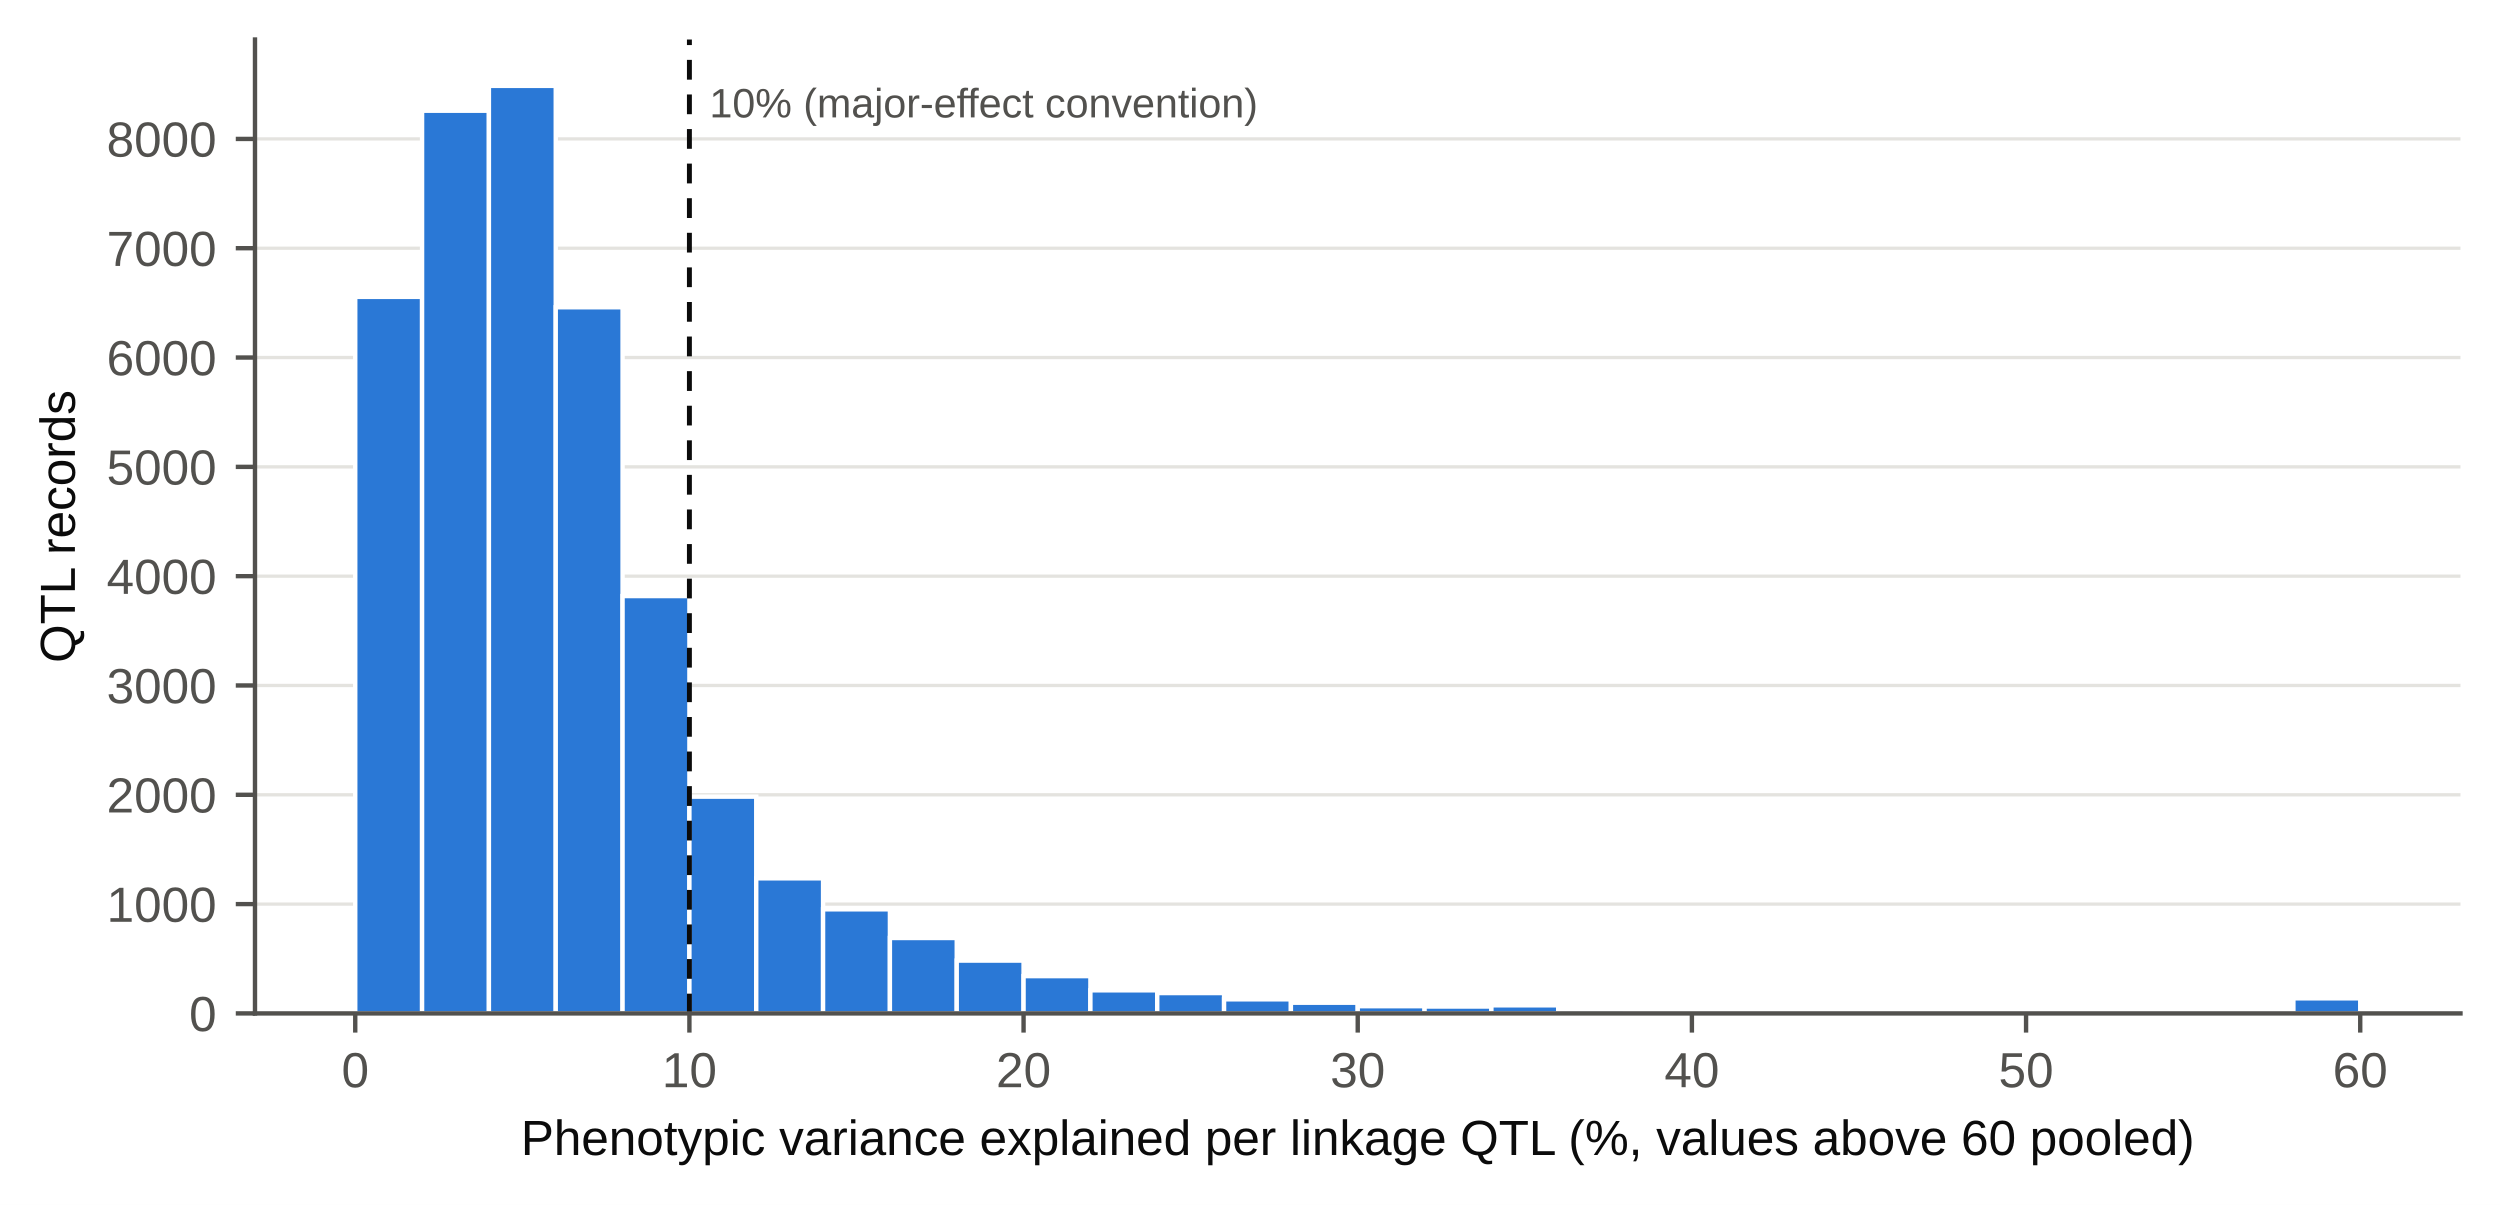
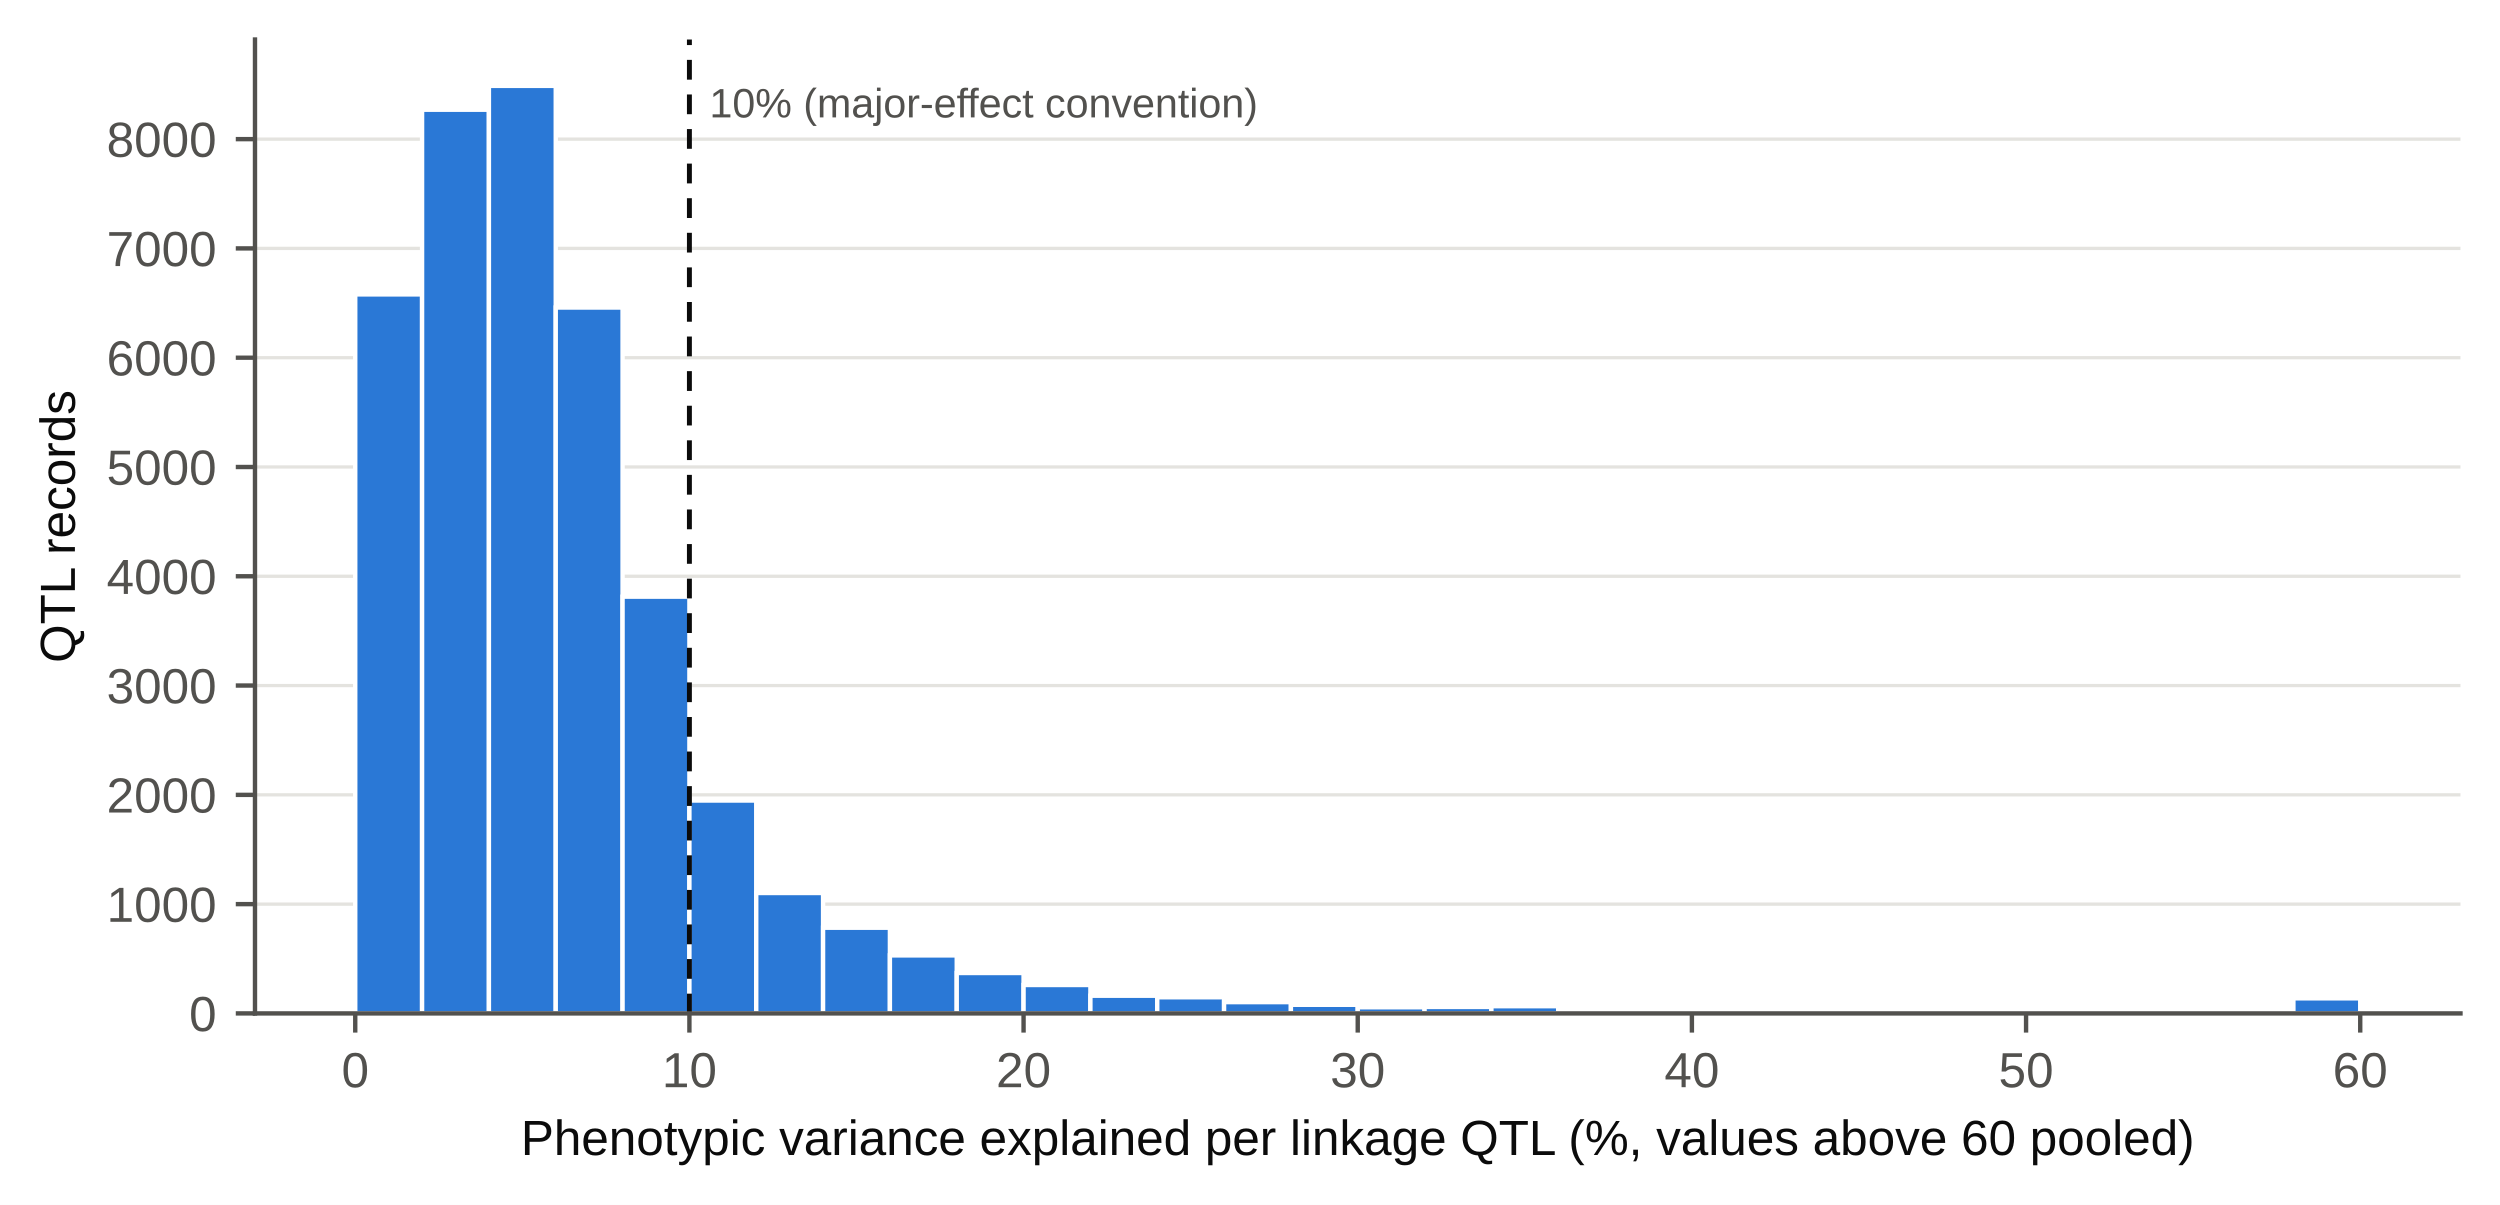
<svg xmlns="http://www.w3.org/2000/svg" xmlns:xlink="http://www.w3.org/1999/xlink" width="455.41pt" height="219.49pt" viewBox="0 0 455.41 219.49" version="1.1">
  <defs>
    <style type="text/css">*{stroke-linejoin: round; stroke-linecap: butt}</style>
  </defs>
  <g id="figure_1">
    <g id="patch_1">
      <path d="M 0 219.49  L 455.41 219.49  L 455.41 0  L 0 0  z " style="fill: #ffffff" />
    </g>
    <g id="axes_1">
      <g id="patch_2">
        <path d="M 46.45 184.608  L 448.21 184.608  L 448.21 7.2  L 46.45 7.2  z " style="fill: #ffffff" />
      </g>
      <g id="matplotlib.axis_1">
        <g id="xtick_1">
          <g id="line2d_1">
            <defs>
-               <path id="meedb9ff9cb" d="M 0 0  L 0 3.5  " style="stroke: #52514e; stroke-width: 0.8" />
+               <path id="m7dc2027b19" d="M 0 0  L 0 3.5  " style="stroke: #52514e; stroke-width: 0.8" />
            </defs>
            <g>
-               <use xlink:href="#meedb9ff9cb" x="64.712" y="184.608" style="fill: #52514e; stroke: #52514e; stroke-width: 0.8" />
+               <use xlink:href="#m7dc2027b19" x="64.712" y="184.608" style="fill: #52514e; stroke: #52514e; stroke-width: 0.8" />
            </g>
          </g>
          <g id="text_1">
            <text style="font-size: 9px; font-family: 'Arial', 'Helvetica', 'DejaVu Sans'; text-anchor: middle; fill: #52514e" x="64.712" y="198.05" transform="rotate(-0 64.71197 198.05)">0</text>
          </g>
        </g>
        <g id="xtick_2">
          <g id="line2d_2">
            <g>
-               <use xlink:href="#meedb9ff9cb" x="125.585" y="184.608" style="fill: #52514e; stroke: #52514e; stroke-width: 0.8" />
+               <use xlink:href="#m7dc2027b19" x="125.585" y="184.608" style="fill: #52514e; stroke: #52514e; stroke-width: 0.8" />
            </g>
          </g>
          <g id="text_2">
            <text style="font-size: 9px; font-family: 'Arial', 'Helvetica', 'DejaVu Sans'; text-anchor: middle; fill: #52514e" x="125.585" y="198.05" transform="rotate(-0 125.5847 198.05)">10</text>
          </g>
        </g>
        <g id="xtick_3">
          <g id="line2d_3">
            <g>
-               <use xlink:href="#meedb9ff9cb" x="186.457" y="184.608" style="fill: #52514e; stroke: #52514e; stroke-width: 0.8" />
+               <use xlink:href="#m7dc2027b19" x="186.457" y="184.608" style="fill: #52514e; stroke: #52514e; stroke-width: 0.8" />
            </g>
          </g>
          <g id="text_3">
            <text style="font-size: 9px; font-family: 'Arial', 'Helvetica', 'DejaVu Sans'; text-anchor: middle; fill: #52514e" x="186.457" y="198.05" transform="rotate(-0 186.4574 198.05)">20</text>
          </g>
        </g>
        <g id="xtick_4">
          <g id="line2d_4">
            <g>
-               <use xlink:href="#meedb9ff9cb" x="247.33" y="184.608" style="fill: #52514e; stroke: #52514e; stroke-width: 0.8" />
+               <use xlink:href="#m7dc2027b19" x="247.33" y="184.608" style="fill: #52514e; stroke: #52514e; stroke-width: 0.8" />
            </g>
          </g>
          <g id="text_4">
            <text style="font-size: 9px; font-family: 'Arial', 'Helvetica', 'DejaVu Sans'; text-anchor: middle; fill: #52514e" x="247.33" y="198.05" transform="rotate(-0 247.3302 198.05)">30</text>
          </g>
        </g>
        <g id="xtick_5">
          <g id="line2d_5">
            <g>
-               <use xlink:href="#meedb9ff9cb" x="308.203" y="184.608" style="fill: #52514e; stroke: #52514e; stroke-width: 0.8" />
+               <use xlink:href="#m7dc2027b19" x="308.203" y="184.608" style="fill: #52514e; stroke: #52514e; stroke-width: 0.8" />
            </g>
          </g>
          <g id="text_5">
            <text style="font-size: 9px; font-family: 'Arial', 'Helvetica', 'DejaVu Sans'; text-anchor: middle; fill: #52514e" x="308.203" y="198.05" transform="rotate(-0 308.2029 198.05)">40</text>
          </g>
        </g>
        <g id="xtick_6">
          <g id="line2d_6">
            <g>
-               <use xlink:href="#meedb9ff9cb" x="369.076" y="184.608" style="fill: #52514e; stroke: #52514e; stroke-width: 0.8" />
+               <use xlink:href="#m7dc2027b19" x="369.076" y="184.608" style="fill: #52514e; stroke: #52514e; stroke-width: 0.8" />
            </g>
          </g>
          <g id="text_6">
            <text style="font-size: 9px; font-family: 'Arial', 'Helvetica', 'DejaVu Sans'; text-anchor: middle; fill: #52514e" x="369.076" y="198.05" transform="rotate(-0 369.0756 198.05)">50</text>
          </g>
        </g>
        <g id="xtick_7">
          <g id="line2d_7">
            <g>
-               <use xlink:href="#meedb9ff9cb" x="429.948" y="184.608" style="fill: #52514e; stroke: #52514e; stroke-width: 0.8" />
+               <use xlink:href="#m7dc2027b19" x="429.948" y="184.608" style="fill: #52514e; stroke: #52514e; stroke-width: 0.8" />
            </g>
          </g>
          <g id="text_7">
            <text style="font-size: 9px; font-family: 'Arial', 'Helvetica', 'DejaVu Sans'; text-anchor: middle; fill: #52514e" x="429.948" y="198.05" transform="rotate(-0 429.9483 198.05)">60</text>
          </g>
        </g>
        <g id="text_8">
          <text style="font-size: 9px; font-family: 'Arial', 'Helvetica', 'DejaVu Sans'; text-anchor: middle; fill: #0b0b0b" x="247.33" y="210.396" transform="rotate(-0 247.3302 210.3961)">Phenotypic variance explained per linkage QTL (%, values above 60 pooled)</text>
        </g>
      </g>
      <g id="matplotlib.axis_2">
        <g id="ytick_1">
          <g id="line2d_8">
-             <path d="M 46.45 184.608  L 448.21 184.608  " clip-path="url(#pf38140ad14)" style="fill: none; stroke: #e4e3df; stroke-width: 0.6; stroke-linecap: square" />
+             <path d="M 46.45 184.608  L 448.21 184.608  " clip-path="url(#p2d15aa0565)" style="fill: none; stroke: #e4e3df; stroke-width: 0.6; stroke-linecap: square" />
          </g>
          <g id="line2d_9">
            <defs>
-               <path id="m673d361c33" d="M 0 0  L -3.5 0  " style="stroke: #52514e; stroke-width: 0.8" />
+               <path id="med4b319da8" d="M 0 0  L -3.5 0  " style="stroke: #52514e; stroke-width: 0.8" />
            </defs>
            <g>
-               <use xlink:href="#m673d361c33" x="46.45" y="184.608" style="fill: #52514e; stroke: #52514e; stroke-width: 0.8" />
+               <use xlink:href="#med4b319da8" x="46.45" y="184.608" style="fill: #52514e; stroke: #52514e; stroke-width: 0.8" />
            </g>
          </g>
          <g id="text_9">
            <text style="font-size: 9px; font-family: 'Arial', 'Helvetica', 'DejaVu Sans'; text-anchor: end; fill: #52514e" x="39.45" y="187.829" transform="rotate(-0 39.45016 187.829)">0</text>
          </g>
        </g>
        <g id="ytick_2">
          <g id="line2d_10">
-             <path d="M 46.45 164.695  L 448.21 164.695  " clip-path="url(#pf38140ad14)" style="fill: none; stroke: #e4e3df; stroke-width: 0.6; stroke-linecap: square" />
+             <path d="M 46.45 164.7  L 448.21 164.7  " clip-path="url(#p2d15aa0565)" style="fill: none; stroke: #e4e3df; stroke-width: 0.6; stroke-linecap: square" />
          </g>
          <g id="line2d_11">
            <g>
-               <use xlink:href="#m673d361c33" x="46.45" y="164.695" style="fill: #52514e; stroke: #52514e; stroke-width: 0.8" />
+               <use xlink:href="#med4b319da8" x="46.45" y="164.7" style="fill: #52514e; stroke: #52514e; stroke-width: 0.8" />
            </g>
          </g>
          <g id="text_10">
-             <text style="font-size: 9px; font-family: 'Arial', 'Helvetica', 'DejaVu Sans'; text-anchor: end; fill: #52514e" x="39.45" y="167.916" transform="rotate(-0 39.45016 167.9162)">1000</text>
+             <text style="font-size: 9px; font-family: 'Arial', 'Helvetica', 'DejaVu Sans'; text-anchor: end; fill: #52514e" x="39.45" y="167.921" transform="rotate(-0 39.45016 167.9209)">1000</text>
          </g>
        </g>
        <g id="ytick_3">
          <g id="line2d_12">
-             <path d="M 46.45 144.782  L 448.21 144.782  " clip-path="url(#pf38140ad14)" style="fill: none; stroke: #e4e3df; stroke-width: 0.6; stroke-linecap: square" />
+             <path d="M 46.45 144.792  L 448.21 144.792  " clip-path="url(#p2d15aa0565)" style="fill: none; stroke: #e4e3df; stroke-width: 0.6; stroke-linecap: square" />
          </g>
          <g id="line2d_13">
            <g>
-               <use xlink:href="#m673d361c33" x="46.45" y="144.782" style="fill: #52514e; stroke: #52514e; stroke-width: 0.8" />
+               <use xlink:href="#med4b319da8" x="46.45" y="144.792" style="fill: #52514e; stroke: #52514e; stroke-width: 0.8" />
            </g>
          </g>
          <g id="text_11">
-             <text style="font-size: 9px; font-family: 'Arial', 'Helvetica', 'DejaVu Sans'; text-anchor: end; fill: #52514e" x="39.45" y="148.003" transform="rotate(-0 39.45016 148.0034)">2000</text>
+             <text style="font-size: 9px; font-family: 'Arial', 'Helvetica', 'DejaVu Sans'; text-anchor: end; fill: #52514e" x="39.45" y="148.013" transform="rotate(-0 39.45016 148.0128)">2000</text>
          </g>
        </g>
        <g id="ytick_4">
          <g id="line2d_14">
-             <path d="M 46.45 124.87  L 448.21 124.87  " clip-path="url(#pf38140ad14)" style="fill: none; stroke: #e4e3df; stroke-width: 0.6; stroke-linecap: square" />
+             <path d="M 46.45 124.884  L 448.21 124.884  " clip-path="url(#p2d15aa0565)" style="fill: none; stroke: #e4e3df; stroke-width: 0.6; stroke-linecap: square" />
          </g>
          <g id="line2d_15">
            <g>
-               <use xlink:href="#m673d361c33" x="46.45" y="124.87" style="fill: #52514e; stroke: #52514e; stroke-width: 0.8" />
+               <use xlink:href="#med4b319da8" x="46.45" y="124.884" style="fill: #52514e; stroke: #52514e; stroke-width: 0.8" />
            </g>
          </g>
          <g id="text_12">
-             <text style="font-size: 9px; font-family: 'Arial', 'Helvetica', 'DejaVu Sans'; text-anchor: end; fill: #52514e" x="39.45" y="128.091" transform="rotate(-0 39.45016 128.0907)">3000</text>
+             <text style="font-size: 9px; font-family: 'Arial', 'Helvetica', 'DejaVu Sans'; text-anchor: end; fill: #52514e" x="39.45" y="128.105" transform="rotate(-0 39.45016 128.1047)">3000</text>
          </g>
        </g>
        <g id="ytick_5">
          <g id="line2d_16">
-             <path d="M 46.45 104.957  L 448.21 104.957  " clip-path="url(#pf38140ad14)" style="fill: none; stroke: #e4e3df; stroke-width: 0.6; stroke-linecap: square" />
+             <path d="M 46.45 104.976  L 448.21 104.976  " clip-path="url(#p2d15aa0565)" style="fill: none; stroke: #e4e3df; stroke-width: 0.6; stroke-linecap: square" />
          </g>
          <g id="line2d_17">
            <g>
-               <use xlink:href="#m673d361c33" x="46.45" y="104.957" style="fill: #52514e; stroke: #52514e; stroke-width: 0.8" />
+               <use xlink:href="#med4b319da8" x="46.45" y="104.976" style="fill: #52514e; stroke: #52514e; stroke-width: 0.8" />
            </g>
          </g>
          <g id="text_13">
-             <text style="font-size: 9px; font-family: 'Arial', 'Helvetica', 'DejaVu Sans'; text-anchor: end; fill: #52514e" x="39.45" y="108.178" transform="rotate(-0 39.45016 108.1779)">4000</text>
+             <text style="font-size: 9px; font-family: 'Arial', 'Helvetica', 'DejaVu Sans'; text-anchor: end; fill: #52514e" x="39.45" y="108.197" transform="rotate(-0 39.45016 108.1966)">4000</text>
          </g>
        </g>
        <g id="ytick_6">
          <g id="line2d_18">
-             <path d="M 46.45 85.044  L 448.21 85.044  " clip-path="url(#pf38140ad14)" style="fill: none; stroke: #e4e3df; stroke-width: 0.6; stroke-linecap: square" />
+             <path d="M 46.45 85.068  L 448.21 85.068  " clip-path="url(#p2d15aa0565)" style="fill: none; stroke: #e4e3df; stroke-width: 0.6; stroke-linecap: square" />
          </g>
          <g id="line2d_19">
            <g>
-               <use xlink:href="#m673d361c33" x="46.45" y="85.044" style="fill: #52514e; stroke: #52514e; stroke-width: 0.8" />
+               <use xlink:href="#med4b319da8" x="46.45" y="85.068" style="fill: #52514e; stroke: #52514e; stroke-width: 0.8" />
            </g>
          </g>
          <g id="text_14">
-             <text style="font-size: 9px; font-family: 'Arial', 'Helvetica', 'DejaVu Sans'; text-anchor: end; fill: #52514e" x="39.45" y="88.265" transform="rotate(-0 39.45016 88.26508)">5000</text>
+             <text style="font-size: 9px; font-family: 'Arial', 'Helvetica', 'DejaVu Sans'; text-anchor: end; fill: #52514e" x="39.45" y="88.289" transform="rotate(-0 39.45016 88.28854)">5000</text>
          </g>
        </g>
        <g id="ytick_7">
          <g id="line2d_20">
-             <path d="M 46.45 65.131  L 448.21 65.131  " clip-path="url(#pf38140ad14)" style="fill: none; stroke: #e4e3df; stroke-width: 0.6; stroke-linecap: square" />
+             <path d="M 46.45 65.159  L 448.21 65.159  " clip-path="url(#p2d15aa0565)" style="fill: none; stroke: #e4e3df; stroke-width: 0.6; stroke-linecap: square" />
          </g>
          <g id="line2d_21">
            <g>
-               <use xlink:href="#m673d361c33" x="46.45" y="65.131" style="fill: #52514e; stroke: #52514e; stroke-width: 0.8" />
+               <use xlink:href="#med4b319da8" x="46.45" y="65.159" style="fill: #52514e; stroke: #52514e; stroke-width: 0.8" />
            </g>
          </g>
          <g id="text_15">
-             <text style="font-size: 9px; font-family: 'Arial', 'Helvetica', 'DejaVu Sans'; text-anchor: end; fill: #52514e" x="39.45" y="68.352" transform="rotate(-0 39.45016 68.35229)">6000</text>
+             <text style="font-size: 9px; font-family: 'Arial', 'Helvetica', 'DejaVu Sans'; text-anchor: end; fill: #52514e" x="39.45" y="68.38" transform="rotate(-0 39.45016 68.38045)">6000</text>
          </g>
        </g>
        <g id="ytick_8">
          <g id="line2d_22">
-             <path d="M 46.45 45.218  L 448.21 45.218  " clip-path="url(#pf38140ad14)" style="fill: none; stroke: #e4e3df; stroke-width: 0.6; stroke-linecap: square" />
+             <path d="M 46.45 45.251  L 448.21 45.251  " clip-path="url(#p2d15aa0565)" style="fill: none; stroke: #e4e3df; stroke-width: 0.6; stroke-linecap: square" />
          </g>
          <g id="line2d_23">
            <g>
-               <use xlink:href="#m673d361c33" x="46.45" y="45.218" style="fill: #52514e; stroke: #52514e; stroke-width: 0.8" />
+               <use xlink:href="#med4b319da8" x="46.45" y="45.251" style="fill: #52514e; stroke: #52514e; stroke-width: 0.8" />
            </g>
          </g>
          <g id="text_16">
-             <text style="font-size: 9px; font-family: 'Arial', 'Helvetica', 'DejaVu Sans'; text-anchor: end; fill: #52514e" x="39.45" y="48.44" transform="rotate(-0 39.45016 48.4395)">7000</text>
+             <text style="font-size: 9px; font-family: 'Arial', 'Helvetica', 'DejaVu Sans'; text-anchor: end; fill: #52514e" x="39.45" y="48.472" transform="rotate(-0 39.45016 48.47235)">7000</text>
          </g>
        </g>
        <g id="ytick_9">
          <g id="line2d_24">
-             <path d="M 46.45 25.306  L 448.21 25.306  " clip-path="url(#pf38140ad14)" style="fill: none; stroke: #e4e3df; stroke-width: 0.6; stroke-linecap: square" />
+             <path d="M 46.45 25.343  L 448.21 25.343  " clip-path="url(#p2d15aa0565)" style="fill: none; stroke: #e4e3df; stroke-width: 0.6; stroke-linecap: square" />
          </g>
          <g id="line2d_25">
            <g>
-               <use xlink:href="#m673d361c33" x="46.45" y="25.306" style="fill: #52514e; stroke: #52514e; stroke-width: 0.8" />
+               <use xlink:href="#med4b319da8" x="46.45" y="25.343" style="fill: #52514e; stroke: #52514e; stroke-width: 0.8" />
            </g>
          </g>
          <g id="text_17">
-             <text style="font-size: 9px; font-family: 'Arial', 'Helvetica', 'DejaVu Sans'; text-anchor: end; fill: #52514e" x="39.45" y="28.527" transform="rotate(-0 39.45016 28.52672)">8000</text>
+             <text style="font-size: 9px; font-family: 'Arial', 'Helvetica', 'DejaVu Sans'; text-anchor: end; fill: #52514e" x="39.45" y="28.564" transform="rotate(-0 39.45016 28.56426)">8000</text>
          </g>
        </g>
        <g id="text_18">
          <text style="font-size: 9px; font-family: 'Arial', 'Helvetica', 'DejaVu Sans'; text-anchor: middle; fill: #0b0b0b" x="13.642" y="95.904" transform="rotate(-90 13.64203 95.904)">QTL records</text>
        </g>
      </g>
      <g id="patch_3">
-         <path d="M 64.712 184.608  L 76.887 184.608  L 76.887 54.08  L 64.712 54.08  z " clip-path="url(#pf38140ad14)" style="fill: #2a78d6; stroke: #ffffff; stroke-width: 0.8; stroke-linejoin: miter" />
+         <path d="M 64.712 184.608  L 76.887 184.608  L 76.887 53.633  L 64.712 53.633  z " clip-path="url(#p2d15aa0565)" style="fill: #2a78d6; stroke: #ffffff; stroke-width: 0.8; stroke-linejoin: miter" />
      </g>
      <g id="patch_4">
-         <path d="M 76.887 184.608  L 89.061 184.608  L 89.061 20.168  L 76.887 20.168  z " clip-path="url(#pf38140ad14)" style="fill: #2a78d6; stroke: #ffffff; stroke-width: 0.8; stroke-linejoin: miter" />
+         <path d="M 76.887 184.608  L 89.061 184.608  L 89.061 19.988  L 76.887 19.988  z " clip-path="url(#p2d15aa0565)" style="fill: #2a78d6; stroke: #ffffff; stroke-width: 0.8; stroke-linejoin: miter" />
      </g>
      <g id="patch_5">
-         <path d="M 89.061 184.608  L 101.236 184.608  L 101.236 15.648  L 89.061 15.648  z " clip-path="url(#pf38140ad14)" style="fill: #2a78d6; stroke: #ffffff; stroke-width: 0.8; stroke-linejoin: miter" />
+         <path d="M 89.061 184.608  L 101.236 184.608  L 101.236 15.648  L 89.061 15.648  z " clip-path="url(#p2d15aa0565)" style="fill: #2a78d6; stroke: #ffffff; stroke-width: 0.8; stroke-linejoin: miter" />
      </g>
      <g id="patch_6">
-         <path d="M 101.236 184.608  L 113.41 184.608  L 113.41 55.971  L 101.236 55.971  z " clip-path="url(#pf38140ad14)" style="fill: #2a78d6; stroke: #ffffff; stroke-width: 0.8; stroke-linejoin: miter" />
+         <path d="M 101.236 184.608  L 113.41 184.608  L 113.41 56.022  L 101.236 56.022  z " clip-path="url(#p2d15aa0565)" style="fill: #2a78d6; stroke: #ffffff; stroke-width: 0.8; stroke-linejoin: miter" />
      </g>
      <g id="patch_7">
-         <path d="M 113.41 184.608  L 125.585 184.608  L 125.585 108.581  L 113.41 108.581  z " clip-path="url(#pf38140ad14)" style="fill: #2a78d6; stroke: #ffffff; stroke-width: 0.8; stroke-linejoin: miter" />
+         <path d="M 113.41 184.608  L 125.585 184.608  L 125.585 108.698  L 113.41 108.698  z " clip-path="url(#p2d15aa0565)" style="fill: #2a78d6; stroke: #ffffff; stroke-width: 0.8; stroke-linejoin: miter" />
      </g>
      <g id="patch_8">
-         <path d="M 125.585 184.608  L 137.759 184.608  L 137.759 145.121  L 125.585 145.121  z " clip-path="url(#pf38140ad14)" style="fill: #2a78d6; stroke: #ffffff; stroke-width: 0.8; stroke-linejoin: miter" />
+         <path d="M 125.585 184.608  L 137.759 184.608  L 137.759 145.827  L 125.585 145.827  z " clip-path="url(#p2d15aa0565)" style="fill: #2a78d6; stroke: #ffffff; stroke-width: 0.8; stroke-linejoin: miter" />
      </g>
      <g id="patch_9">
-         <path d="M 137.759 184.608  L 149.934 184.608  L 149.934 159.996  L 137.759 159.996  z " clip-path="url(#pf38140ad14)" style="fill: #2a78d6; stroke: #ffffff; stroke-width: 0.8; stroke-linejoin: miter" />
+         <path d="M 137.759 184.608  L 149.934 184.608  L 149.934 162.669  L 137.759 162.669  z " clip-path="url(#p2d15aa0565)" style="fill: #2a78d6; stroke: #ffffff; stroke-width: 0.8; stroke-linejoin: miter" />
      </g>
      <g id="patch_10">
-         <path d="M 149.934 184.608  L 162.108 184.608  L 162.108 165.651  L 149.934 165.651  z " clip-path="url(#pf38140ad14)" style="fill: #2a78d6; stroke: #ffffff; stroke-width: 0.8; stroke-linejoin: miter" />
+         <path d="M 149.934 184.608  L 162.108 184.608  L 162.108 169  L 149.934 169  z " clip-path="url(#p2d15aa0565)" style="fill: #2a78d6; stroke: #ffffff; stroke-width: 0.8; stroke-linejoin: miter" />
      </g>
      <g id="patch_11">
-         <path d="M 162.108 184.608  L 174.283 184.608  L 174.283 170.868  L 162.108 170.868  z " clip-path="url(#pf38140ad14)" style="fill: #2a78d6; stroke: #ffffff; stroke-width: 0.8; stroke-linejoin: miter" />
+         <path d="M 162.108 184.608  L 174.283 184.608  L 174.283 174.037  L 162.108 174.037  z " clip-path="url(#p2d15aa0565)" style="fill: #2a78d6; stroke: #ffffff; stroke-width: 0.8; stroke-linejoin: miter" />
      </g>
      <g id="patch_12">
-         <path d="M 174.283 184.608  L 186.457 184.608  L 186.457 174.99  L 174.283 174.99  z " clip-path="url(#pf38140ad14)" style="fill: #2a78d6; stroke: #ffffff; stroke-width: 0.8; stroke-linejoin: miter" />
+         <path d="M 174.283 184.608  L 186.457 184.608  L 186.457 177.242  L 174.283 177.242  z " clip-path="url(#p2d15aa0565)" style="fill: #2a78d6; stroke: #ffffff; stroke-width: 0.8; stroke-linejoin: miter" />
      </g>
      <g id="patch_13">
-         <path d="M 186.457 184.608  L 198.632 184.608  L 198.632 177.818  L 186.457 177.818  z " clip-path="url(#pf38140ad14)" style="fill: #2a78d6; stroke: #ffffff; stroke-width: 0.8; stroke-linejoin: miter" />
+         <path d="M 186.457 184.608  L 198.632 184.608  L 198.632 179.432  L 186.457 179.432  z " clip-path="url(#p2d15aa0565)" style="fill: #2a78d6; stroke: #ffffff; stroke-width: 0.8; stroke-linejoin: miter" />
      </g>
      <g id="patch_14">
-         <path d="M 198.632 184.608  L 210.807 184.608  L 210.807 180.406  L 198.632 180.406  z " clip-path="url(#pf38140ad14)" style="fill: #2a78d6; stroke: #ffffff; stroke-width: 0.8; stroke-linejoin: miter" />
+         <path d="M 198.632 184.608  L 210.807 184.608  L 210.807 181.383  L 198.632 181.383  z " clip-path="url(#p2d15aa0565)" style="fill: #2a78d6; stroke: #ffffff; stroke-width: 0.8; stroke-linejoin: miter" />
      </g>
      <g id="patch_15">
-         <path d="M 210.807 184.608  L 222.981 184.608  L 222.981 180.904  L 210.807 180.904  z " clip-path="url(#pf38140ad14)" style="fill: #2a78d6; stroke: #ffffff; stroke-width: 0.8; stroke-linejoin: miter" />
+         <path d="M 210.807 184.608  L 222.981 184.608  L 222.981 181.662  L 210.807 181.662  z " clip-path="url(#p2d15aa0565)" style="fill: #2a78d6; stroke: #ffffff; stroke-width: 0.8; stroke-linejoin: miter" />
      </g>
      <g id="patch_16">
-         <path d="M 222.981 184.608  L 235.156 184.608  L 235.156 182.039  L 222.981 182.039  z " clip-path="url(#pf38140ad14)" style="fill: #2a78d6; stroke: #ffffff; stroke-width: 0.8; stroke-linejoin: miter" />
+         <path d="M 222.981 184.608  L 235.156 184.608  L 235.156 182.557  L 222.981 182.557  z " clip-path="url(#p2d15aa0565)" style="fill: #2a78d6; stroke: #ffffff; stroke-width: 0.8; stroke-linejoin: miter" />
      </g>
      <g id="patch_17">
-         <path d="M 235.156 184.608  L 247.33 184.608  L 247.33 182.657  L 235.156 182.657  z " clip-path="url(#pf38140ad14)" style="fill: #2a78d6; stroke: #ffffff; stroke-width: 0.8; stroke-linejoin: miter" />
+         <path d="M 235.156 184.608  L 247.33 184.608  L 247.33 183.035  L 235.156 183.035  z " clip-path="url(#p2d15aa0565)" style="fill: #2a78d6; stroke: #ffffff; stroke-width: 0.8; stroke-linejoin: miter" />
      </g>
      <g id="patch_18">
-         <path d="M 247.33 184.608  L 259.505 184.608  L 259.505 183.294  L 247.33 183.294  z " clip-path="url(#pf38140ad14)" style="fill: #2a78d6; stroke: #ffffff; stroke-width: 0.8; stroke-linejoin: miter" />
+         <path d="M 247.33 184.608  L 259.505 184.608  L 259.505 183.493  L 247.33 183.493  z " clip-path="url(#p2d15aa0565)" style="fill: #2a78d6; stroke: #ffffff; stroke-width: 0.8; stroke-linejoin: miter" />
      </g>
      <g id="patch_19">
-         <path d="M 259.505 184.608  L 271.679 184.608  L 271.679 183.353  L 259.505 183.353  z " clip-path="url(#pf38140ad14)" style="fill: #2a78d6; stroke: #ffffff; stroke-width: 0.8; stroke-linejoin: miter" />
+         <path d="M 259.505 184.608  L 271.679 184.608  L 271.679 183.433  L 259.505 183.433  z " clip-path="url(#p2d15aa0565)" style="fill: #2a78d6; stroke: #ffffff; stroke-width: 0.8; stroke-linejoin: miter" />
      </g>
      <g id="patch_20">
-         <path d="M 271.679 184.608  L 283.854 184.608  L 283.854 183.134  L 271.679 183.134  z " clip-path="url(#pf38140ad14)" style="fill: #2a78d6; stroke: #ffffff; stroke-width: 0.8; stroke-linejoin: miter" />
+         <path d="M 271.679 184.608  L 283.854 184.608  L 283.854 183.294  L 271.679 183.294  z " clip-path="url(#p2d15aa0565)" style="fill: #2a78d6; stroke: #ffffff; stroke-width: 0.8; stroke-linejoin: miter" />
      </g>
      <g id="patch_21">
-         <path d="M 283.854 184.608  L 296.028 184.608  L 296.028 183.792  L 283.854 183.792  z " clip-path="url(#pf38140ad14)" style="fill: #2a78d6; stroke: #ffffff; stroke-width: 0.8; stroke-linejoin: miter" />
+         <path d="M 283.854 184.608  L 296.028 184.608  L 296.028 183.851  L 283.854 183.851  z " clip-path="url(#p2d15aa0565)" style="fill: #2a78d6; stroke: #ffffff; stroke-width: 0.8; stroke-linejoin: miter" />
      </g>
      <g id="patch_22">
-         <path d="M 296.028 184.608  L 308.203 184.608  L 308.203 184.25  L 296.028 184.25  z " clip-path="url(#pf38140ad14)" style="fill: #2a78d6; stroke: #ffffff; stroke-width: 0.8; stroke-linejoin: miter" />
+         <path d="M 296.028 184.608  L 308.203 184.608  L 308.203 184.25  L 296.028 184.25  z " clip-path="url(#p2d15aa0565)" style="fill: #2a78d6; stroke: #ffffff; stroke-width: 0.8; stroke-linejoin: miter" />
      </g>
      <g id="patch_23">
-         <path d="M 308.203 184.608  L 320.377 184.608  L 320.377 184.23  L 308.203 184.23  z " clip-path="url(#pf38140ad14)" style="fill: #2a78d6; stroke: #ffffff; stroke-width: 0.8; stroke-linejoin: miter" />
+         <path d="M 308.203 184.608  L 320.377 184.608  L 320.377 184.23  L 308.203 184.23  z " clip-path="url(#p2d15aa0565)" style="fill: #2a78d6; stroke: #ffffff; stroke-width: 0.8; stroke-linejoin: miter" />
      </g>
      <g id="patch_24">
-         <path d="M 320.377 184.608  L 332.552 184.608  L 332.552 184.09  L 320.377 184.09  z " clip-path="url(#pf38140ad14)" style="fill: #2a78d6; stroke: #ffffff; stroke-width: 0.8; stroke-linejoin: miter" />
+         <path d="M 320.377 184.608  L 332.552 184.608  L 332.552 184.13  L 320.377 184.13  z " clip-path="url(#p2d15aa0565)" style="fill: #2a78d6; stroke: #ffffff; stroke-width: 0.8; stroke-linejoin: miter" />
      </g>
      <g id="patch_25">
-         <path d="M 332.552 184.608  L 344.727 184.608  L 344.727 184.349  L 332.552 184.349  z " clip-path="url(#pf38140ad14)" style="fill: #2a78d6; stroke: #ffffff; stroke-width: 0.8; stroke-linejoin: miter" />
+         <path d="M 332.552 184.608  L 344.727 184.608  L 344.727 184.349  L 332.552 184.349  z " clip-path="url(#p2d15aa0565)" style="fill: #2a78d6; stroke: #ffffff; stroke-width: 0.8; stroke-linejoin: miter" />
      </g>
      <g id="patch_26">
-         <path d="M 344.727 184.608  L 356.901 184.608  L 356.901 184.329  L 344.727 184.329  z " clip-path="url(#pf38140ad14)" style="fill: #2a78d6; stroke: #ffffff; stroke-width: 0.8; stroke-linejoin: miter" />
+         <path d="M 344.727 184.608  L 356.901 184.608  L 356.901 184.329  L 344.727 184.329  z " clip-path="url(#p2d15aa0565)" style="fill: #2a78d6; stroke: #ffffff; stroke-width: 0.8; stroke-linejoin: miter" />
      </g>
      <g id="patch_27">
-         <path d="M 356.901 184.608  L 369.076 184.608  L 369.076 184.25  L 356.901 184.25  z " clip-path="url(#pf38140ad14)" style="fill: #2a78d6; stroke: #ffffff; stroke-width: 0.8; stroke-linejoin: miter" />
+         <path d="M 356.901 184.608  L 369.076 184.608  L 369.076 184.25  L 356.901 184.25  z " clip-path="url(#p2d15aa0565)" style="fill: #2a78d6; stroke: #ffffff; stroke-width: 0.8; stroke-linejoin: miter" />
      </g>
      <g id="patch_28">
-         <path d="M 369.076 184.608  L 381.25 184.608  L 381.25 184.389  L 369.076 184.389  z " clip-path="url(#pf38140ad14)" style="fill: #2a78d6; stroke: #ffffff; stroke-width: 0.8; stroke-linejoin: miter" />
+         <path d="M 369.076 184.608  L 381.25 184.608  L 381.25 184.389  L 369.076 184.389  z " clip-path="url(#p2d15aa0565)" style="fill: #2a78d6; stroke: #ffffff; stroke-width: 0.8; stroke-linejoin: miter" />
      </g>
      <g id="patch_29">
-         <path d="M 381.25 184.608  L 393.425 184.608  L 393.425 184.489  L 381.25 184.489  z " clip-path="url(#pf38140ad14)" style="fill: #2a78d6; stroke: #ffffff; stroke-width: 0.8; stroke-linejoin: miter" />
+         <path d="M 381.25 184.608  L 393.425 184.608  L 393.425 184.489  L 381.25 184.489  z " clip-path="url(#p2d15aa0565)" style="fill: #2a78d6; stroke: #ffffff; stroke-width: 0.8; stroke-linejoin: miter" />
      </g>
      <g id="patch_30">
-         <path d="M 393.425 184.608  L 405.599 184.608  L 405.599 184.21  L 393.425 184.21  z " clip-path="url(#pf38140ad14)" style="fill: #2a78d6; stroke: #ffffff; stroke-width: 0.8; stroke-linejoin: miter" />
+         <path d="M 393.425 184.608  L 405.599 184.608  L 405.599 184.21  L 393.425 184.21  z " clip-path="url(#p2d15aa0565)" style="fill: #2a78d6; stroke: #ffffff; stroke-width: 0.8; stroke-linejoin: miter" />
      </g>
      <g id="patch_31">
-         <path d="M 405.599 184.608  L 417.774 184.608  L 417.774 184.588  L 405.599 184.588  z " clip-path="url(#pf38140ad14)" style="fill: #2a78d6; stroke: #ffffff; stroke-width: 0.8; stroke-linejoin: miter" />
+         <path d="M 405.599 184.608  L 417.774 184.608  L 417.774 184.588  L 405.599 184.588  z " clip-path="url(#p2d15aa0565)" style="fill: #2a78d6; stroke: #ffffff; stroke-width: 0.8; stroke-linejoin: miter" />
      </g>
      <g id="patch_32">
-         <path d="M 417.774 184.608  L 429.948 184.608  L 429.948 181.86  L 417.774 181.86  z " clip-path="url(#pf38140ad14)" style="fill: #2a78d6; stroke: #ffffff; stroke-width: 0.8; stroke-linejoin: miter" />
+         <path d="M 417.774 184.608  L 429.948 184.608  L 429.948 181.861  L 417.774 181.861  z " clip-path="url(#p2d15aa0565)" style="fill: #2a78d6; stroke: #ffffff; stroke-width: 0.8; stroke-linejoin: miter" />
      </g>
      <g id="line2d_26">
-         <path d="M 125.585 184.608  L 125.585 7.2  " clip-path="url(#pf38140ad14)" style="fill: none; stroke-dasharray: 3.6,2.7; stroke-dashoffset: 0; stroke: #0b0b0b; stroke-width: 0.9" />
+         <path d="M 125.585 184.608  L 125.585 7.2  " clip-path="url(#p2d15aa0565)" style="fill: none; stroke-dasharray: 3.6,2.7; stroke-dashoffset: 0; stroke: #0b0b0b; stroke-width: 0.9" />
      </g>
      <g id="patch_33">
        <path d="M 46.45 184.608  L 46.45 7.2  " style="fill: none; stroke: #52514e; stroke-width: 0.8; stroke-linejoin: miter; stroke-linecap: square" />
      </g>
      <g id="patch_34">
        <path d="M 46.45 184.608  L 448.21 184.608  " style="fill: none; stroke: #52514e; stroke-width: 0.8; stroke-linejoin: miter; stroke-linecap: square" />
      </g>
      <g id="text_19">
        <text style="font-size: 7.5px; font-family: 'Arial', 'Helvetica', 'DejaVu Sans'; text-anchor: start; fill: #52514e" x="129.237" y="21.393" transform="rotate(-0 129.2371 21.39264)">10% (major-effect convention)</text>
      </g>
    </g>
  </g>
  <defs>
-     <clipPath id="pf38140ad14">
+     <clipPath id="p2d15aa0565">
      <rect x="46.45" y="7.2" width="401.76" height="177.408" />
    </clipPath>
  </defs>
</svg>
